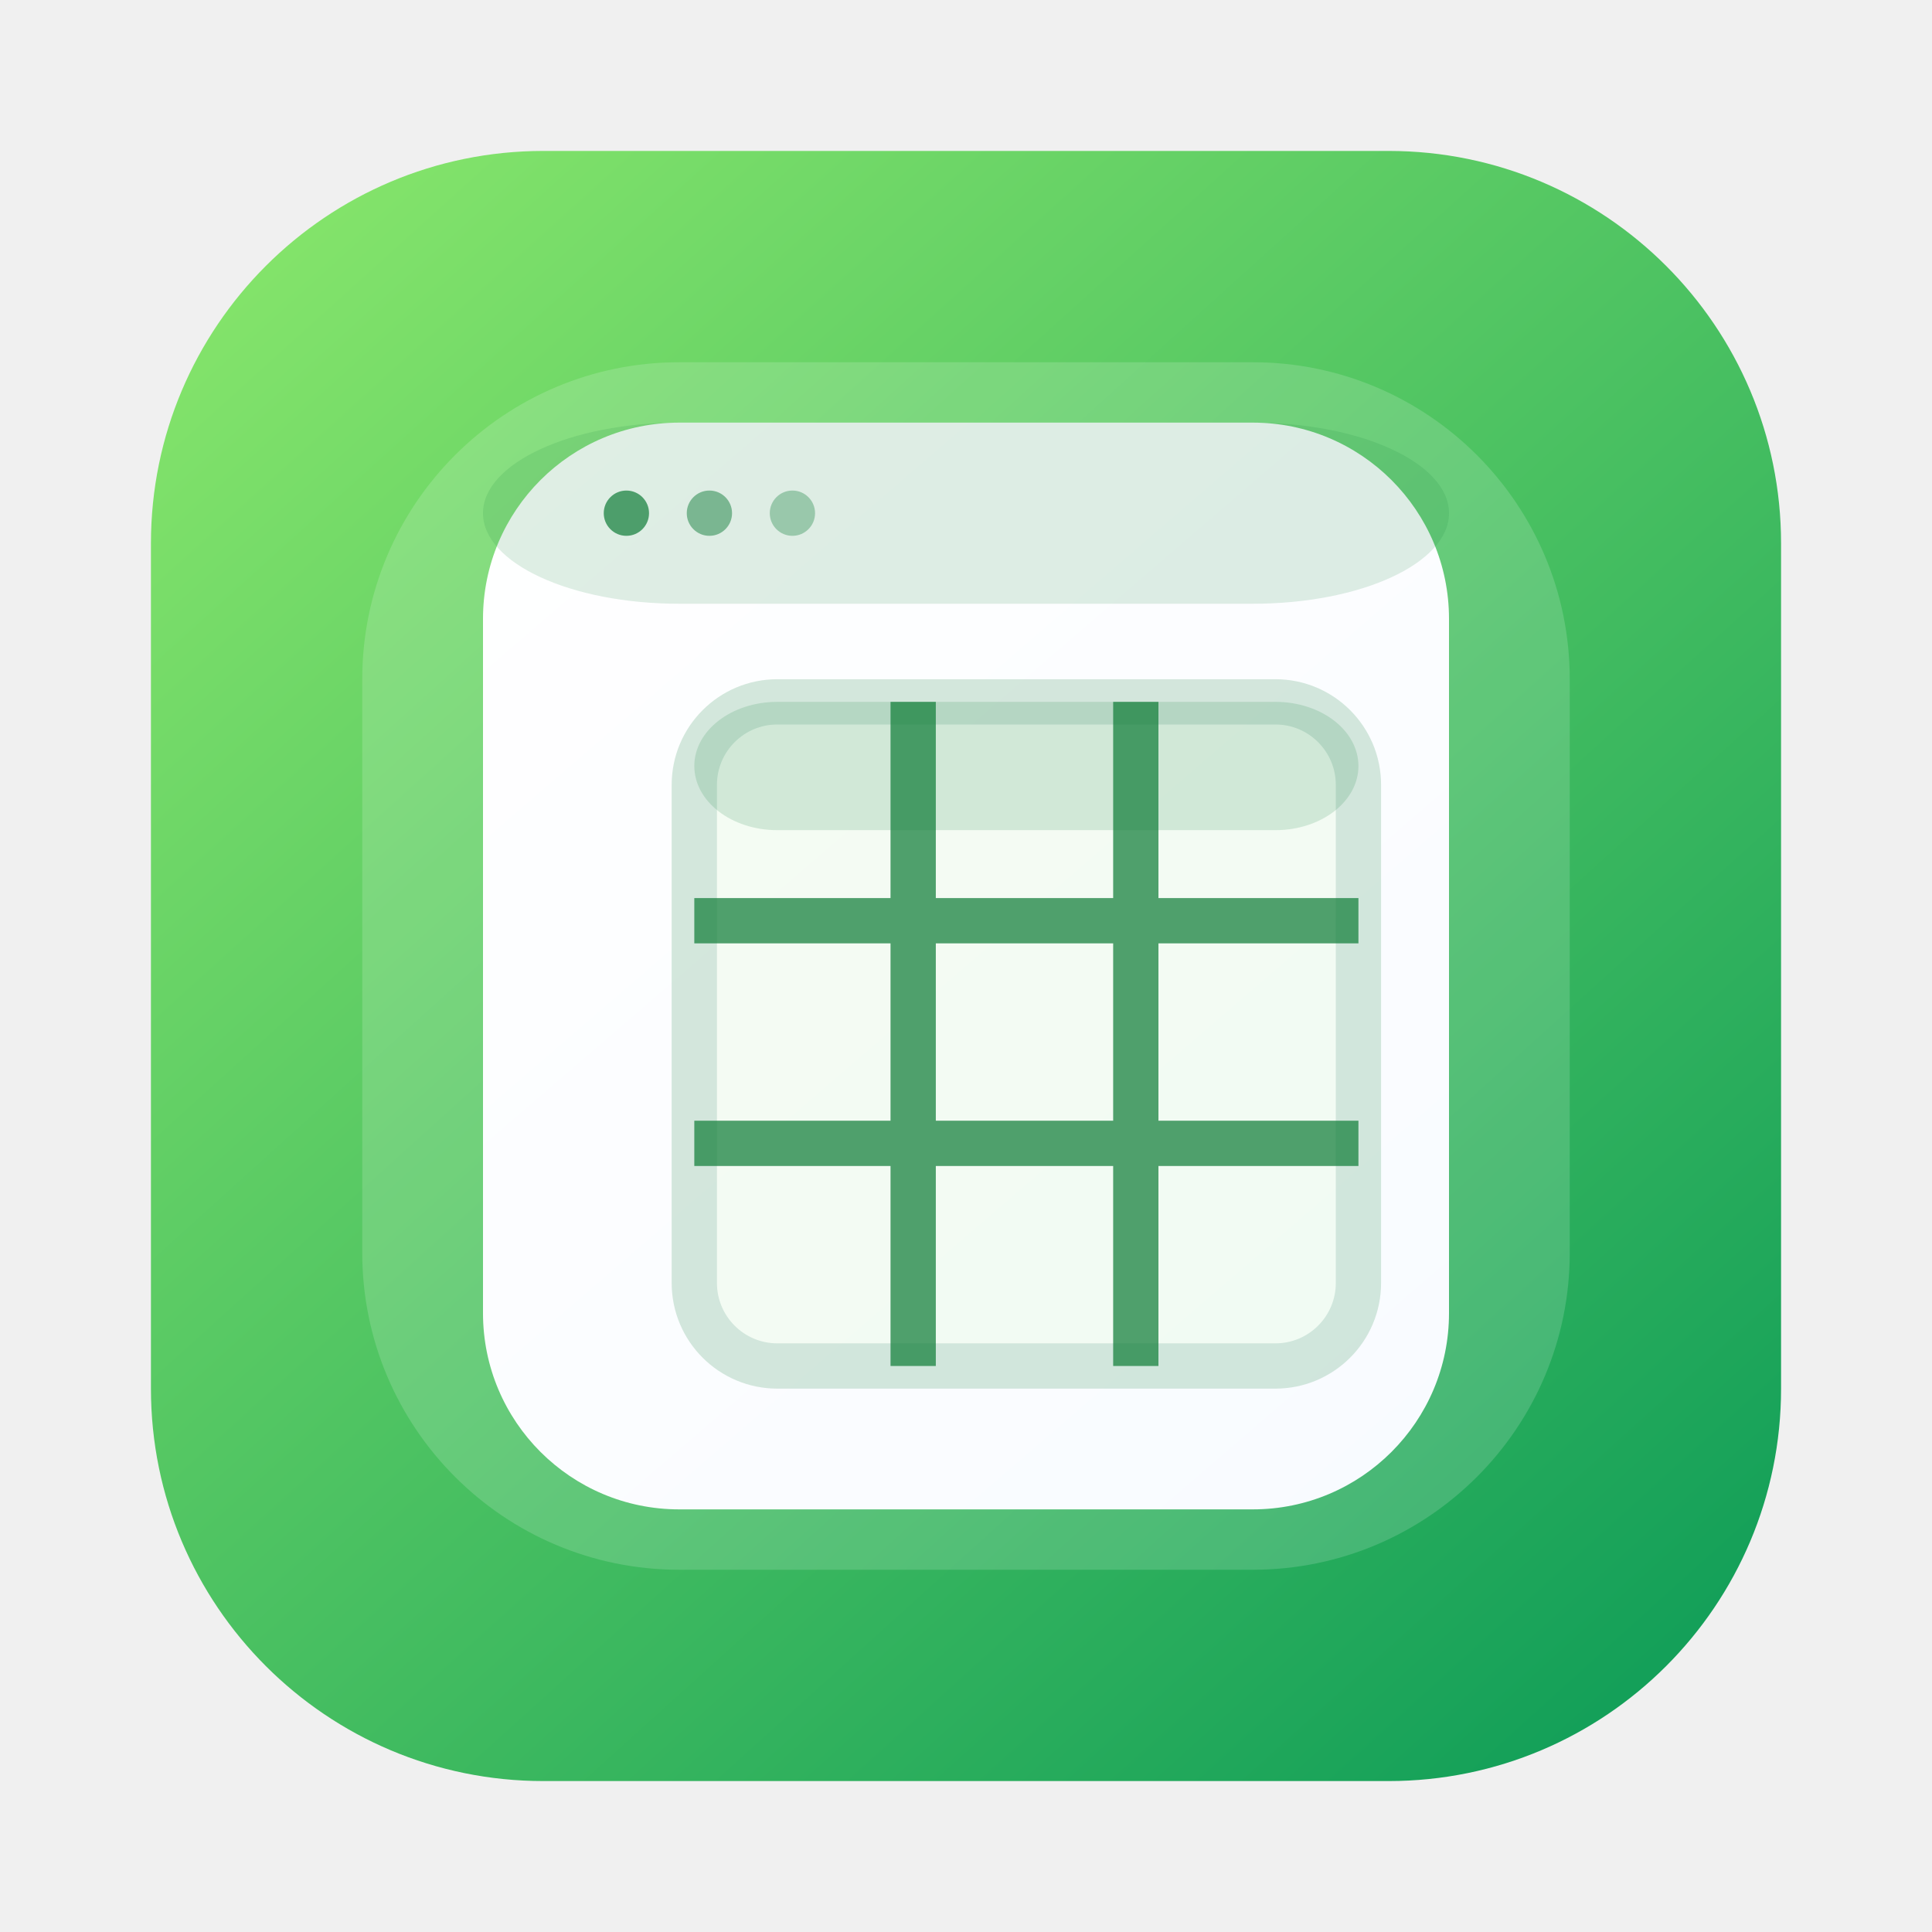
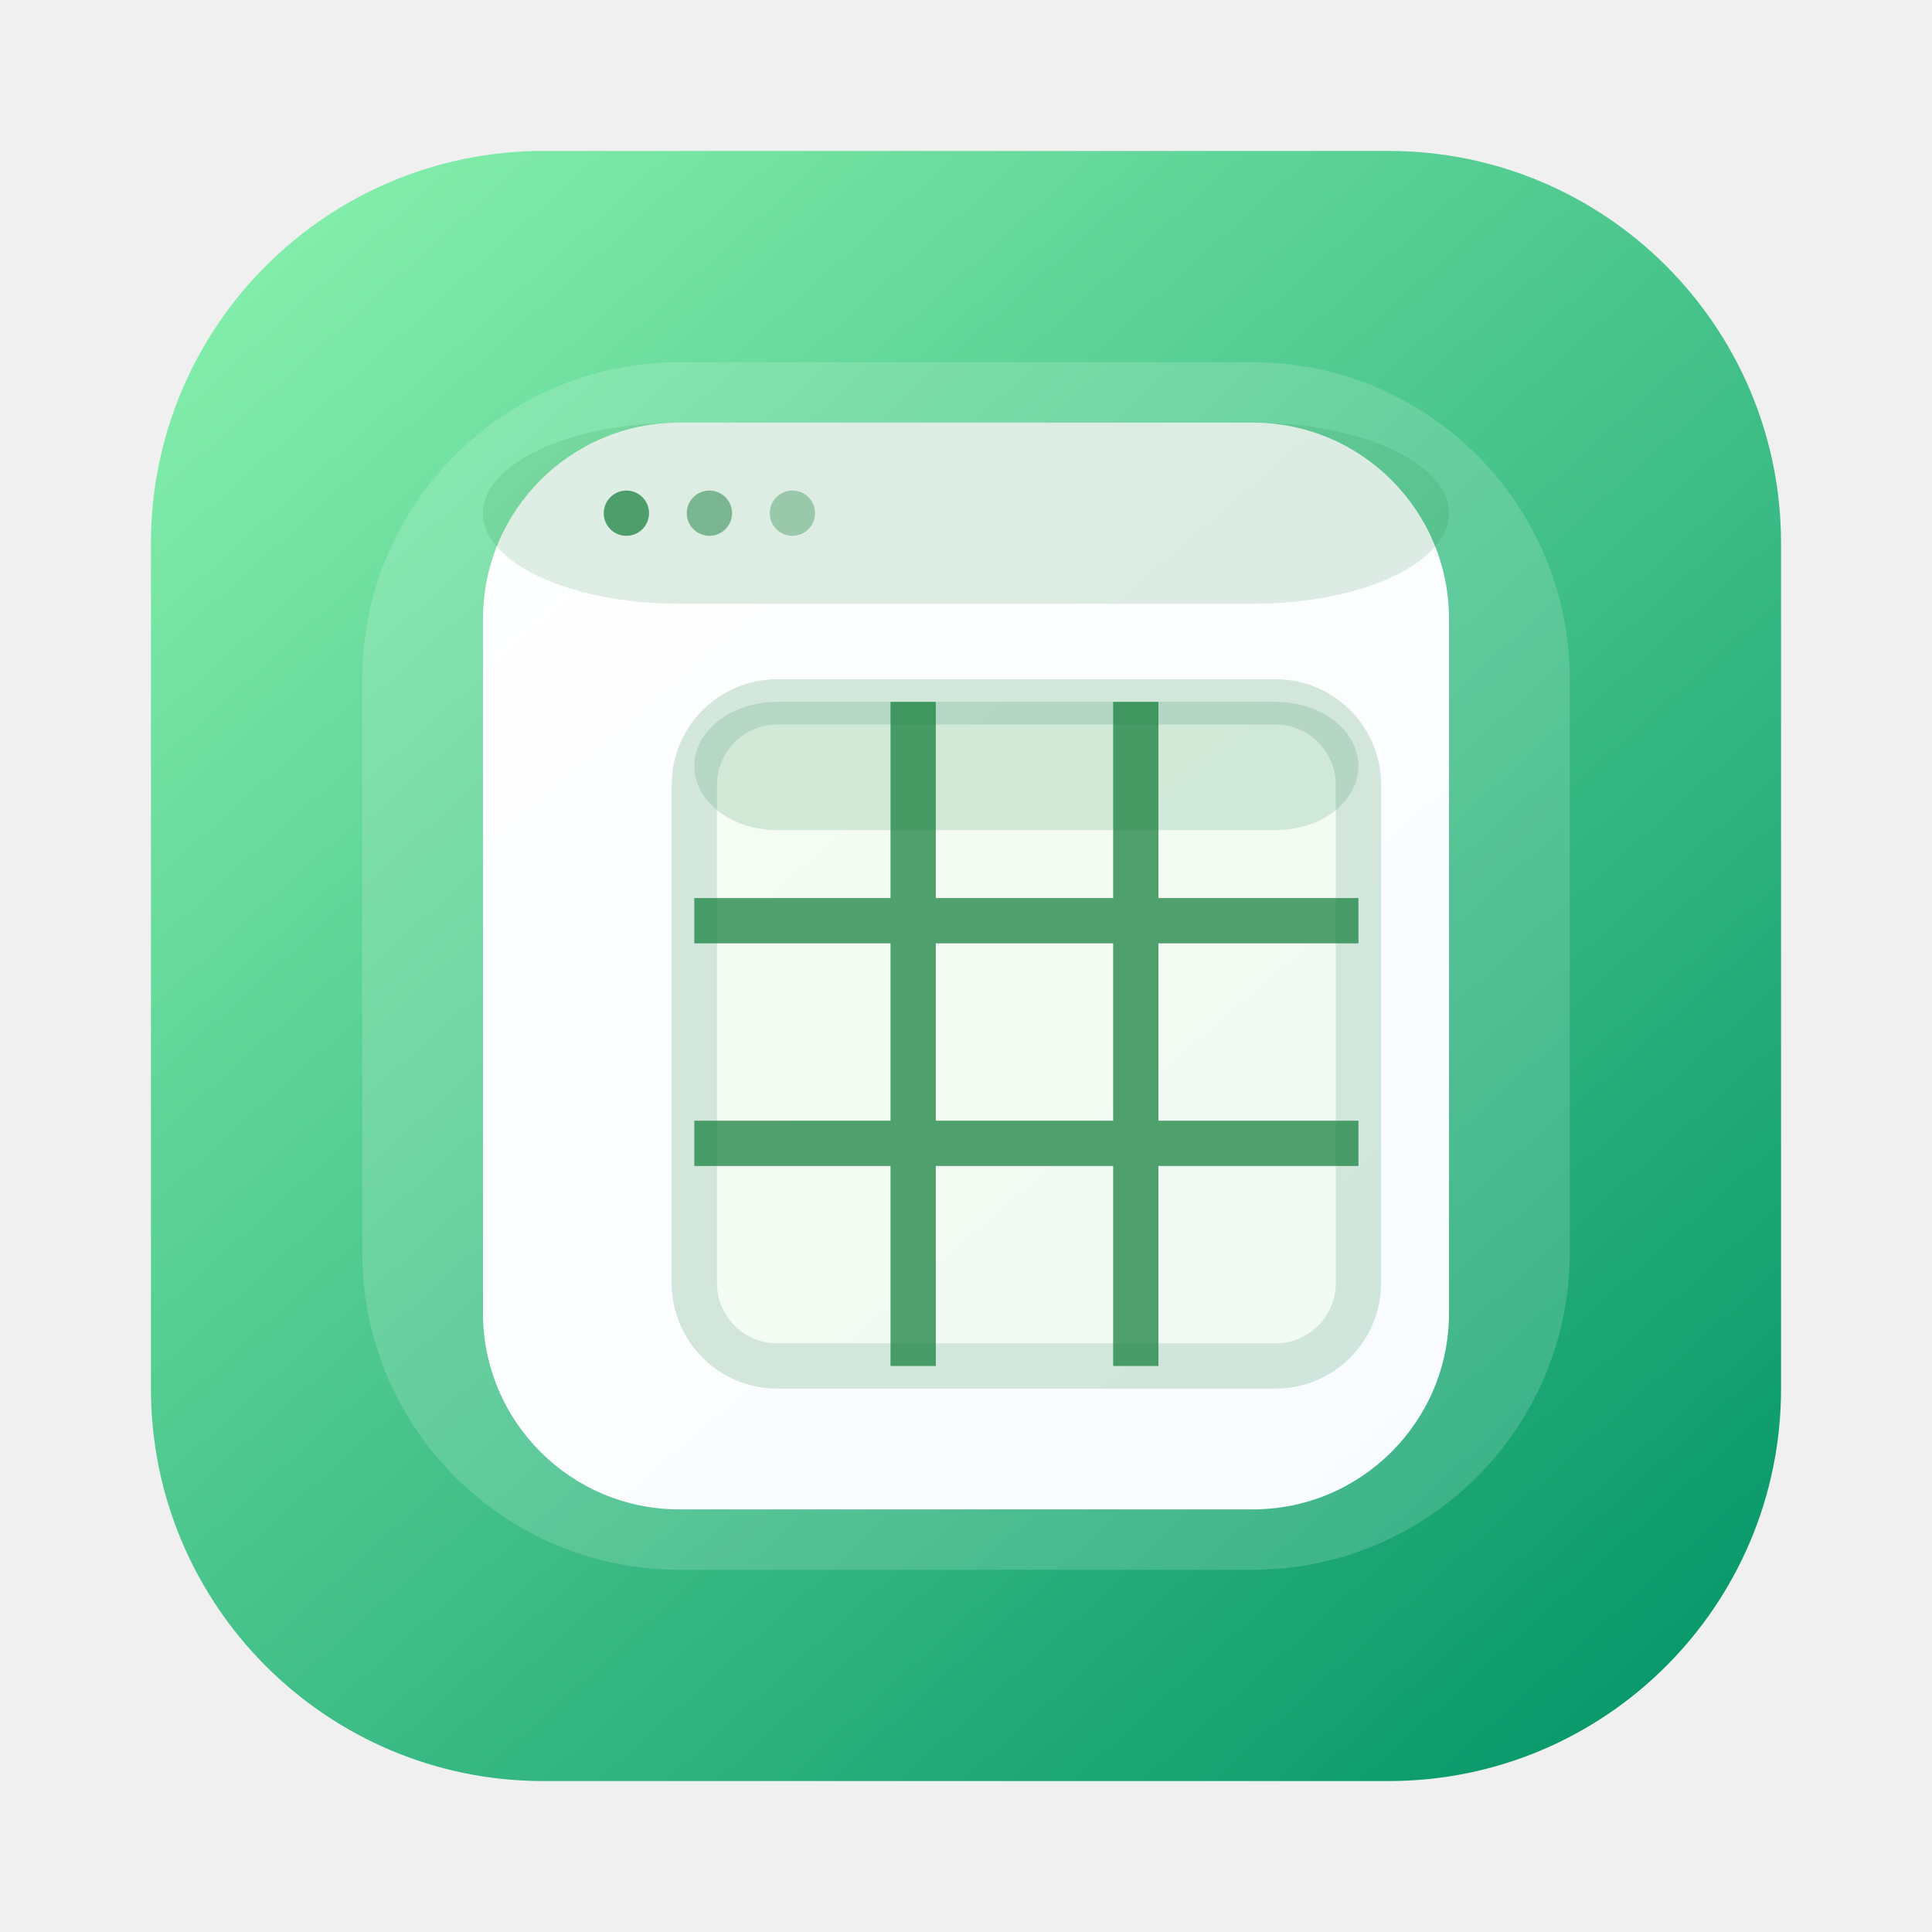
<svg xmlns="http://www.w3.org/2000/svg" width="512" height="512" viewBox="0 0 512 512">
  <defs>
    <linearGradient id="bg" x1="72" y1="48" x2="448" y2="464" gradientUnits="userSpaceOnUse">
-       <stop offset="0" stop-color="#86E56B" />
-       <stop offset="1" stop-color="#0F9D58" />
+       <stop offset="0" stop-color="#86EFAC" />
+       <stop offset="1" stop-color="#059669" />
    </linearGradient>
    <linearGradient id="panel" x1="132" y1="112" x2="380" y2="400" gradientUnits="userSpaceOnUse">
      <stop offset="0" stop-color="#ffffff" />
      <stop offset="1" stop-color="#f8fbff" />
    </linearGradient>
  </defs>
  <rect x="40" y="40" width="432" height="432" rx="104" fill="url(#bg)" />
  <rect x="96" y="96" width="320" height="320" rx="84" fill="#ffffff" opacity=".16" />
  <rect x="128" y="112" width="256" height="288" rx="52" fill="url(#panel)" />
  <rect x="128" y="112" width="256" height="48" rx="52" fill="#15803D" opacity=".14" />
  <circle cx="166" cy="136" r="6" fill="#15803D" opacity="0.72" />
  <circle cx="188" cy="136" r="6" fill="#15803D" opacity="0.5" />
  <circle cx="210" cy="136" r="6" fill="#15803D" opacity="0.34" />
  <g>
    <rect x="184" y="186" width="176" height="176" rx="22" fill="#CFF6BE" opacity=".18" stroke="#15803D" stroke-width="12" />
    <rect x="184" y="186" width="176" height="34" rx="22" fill="#15803D" opacity=".16" />
    <path d="M242 186v176M301 186v176M184 244h176M184 303h176" fill="none" stroke="#15803D" stroke-width="12" opacity=".74" />
  </g>
</svg>
